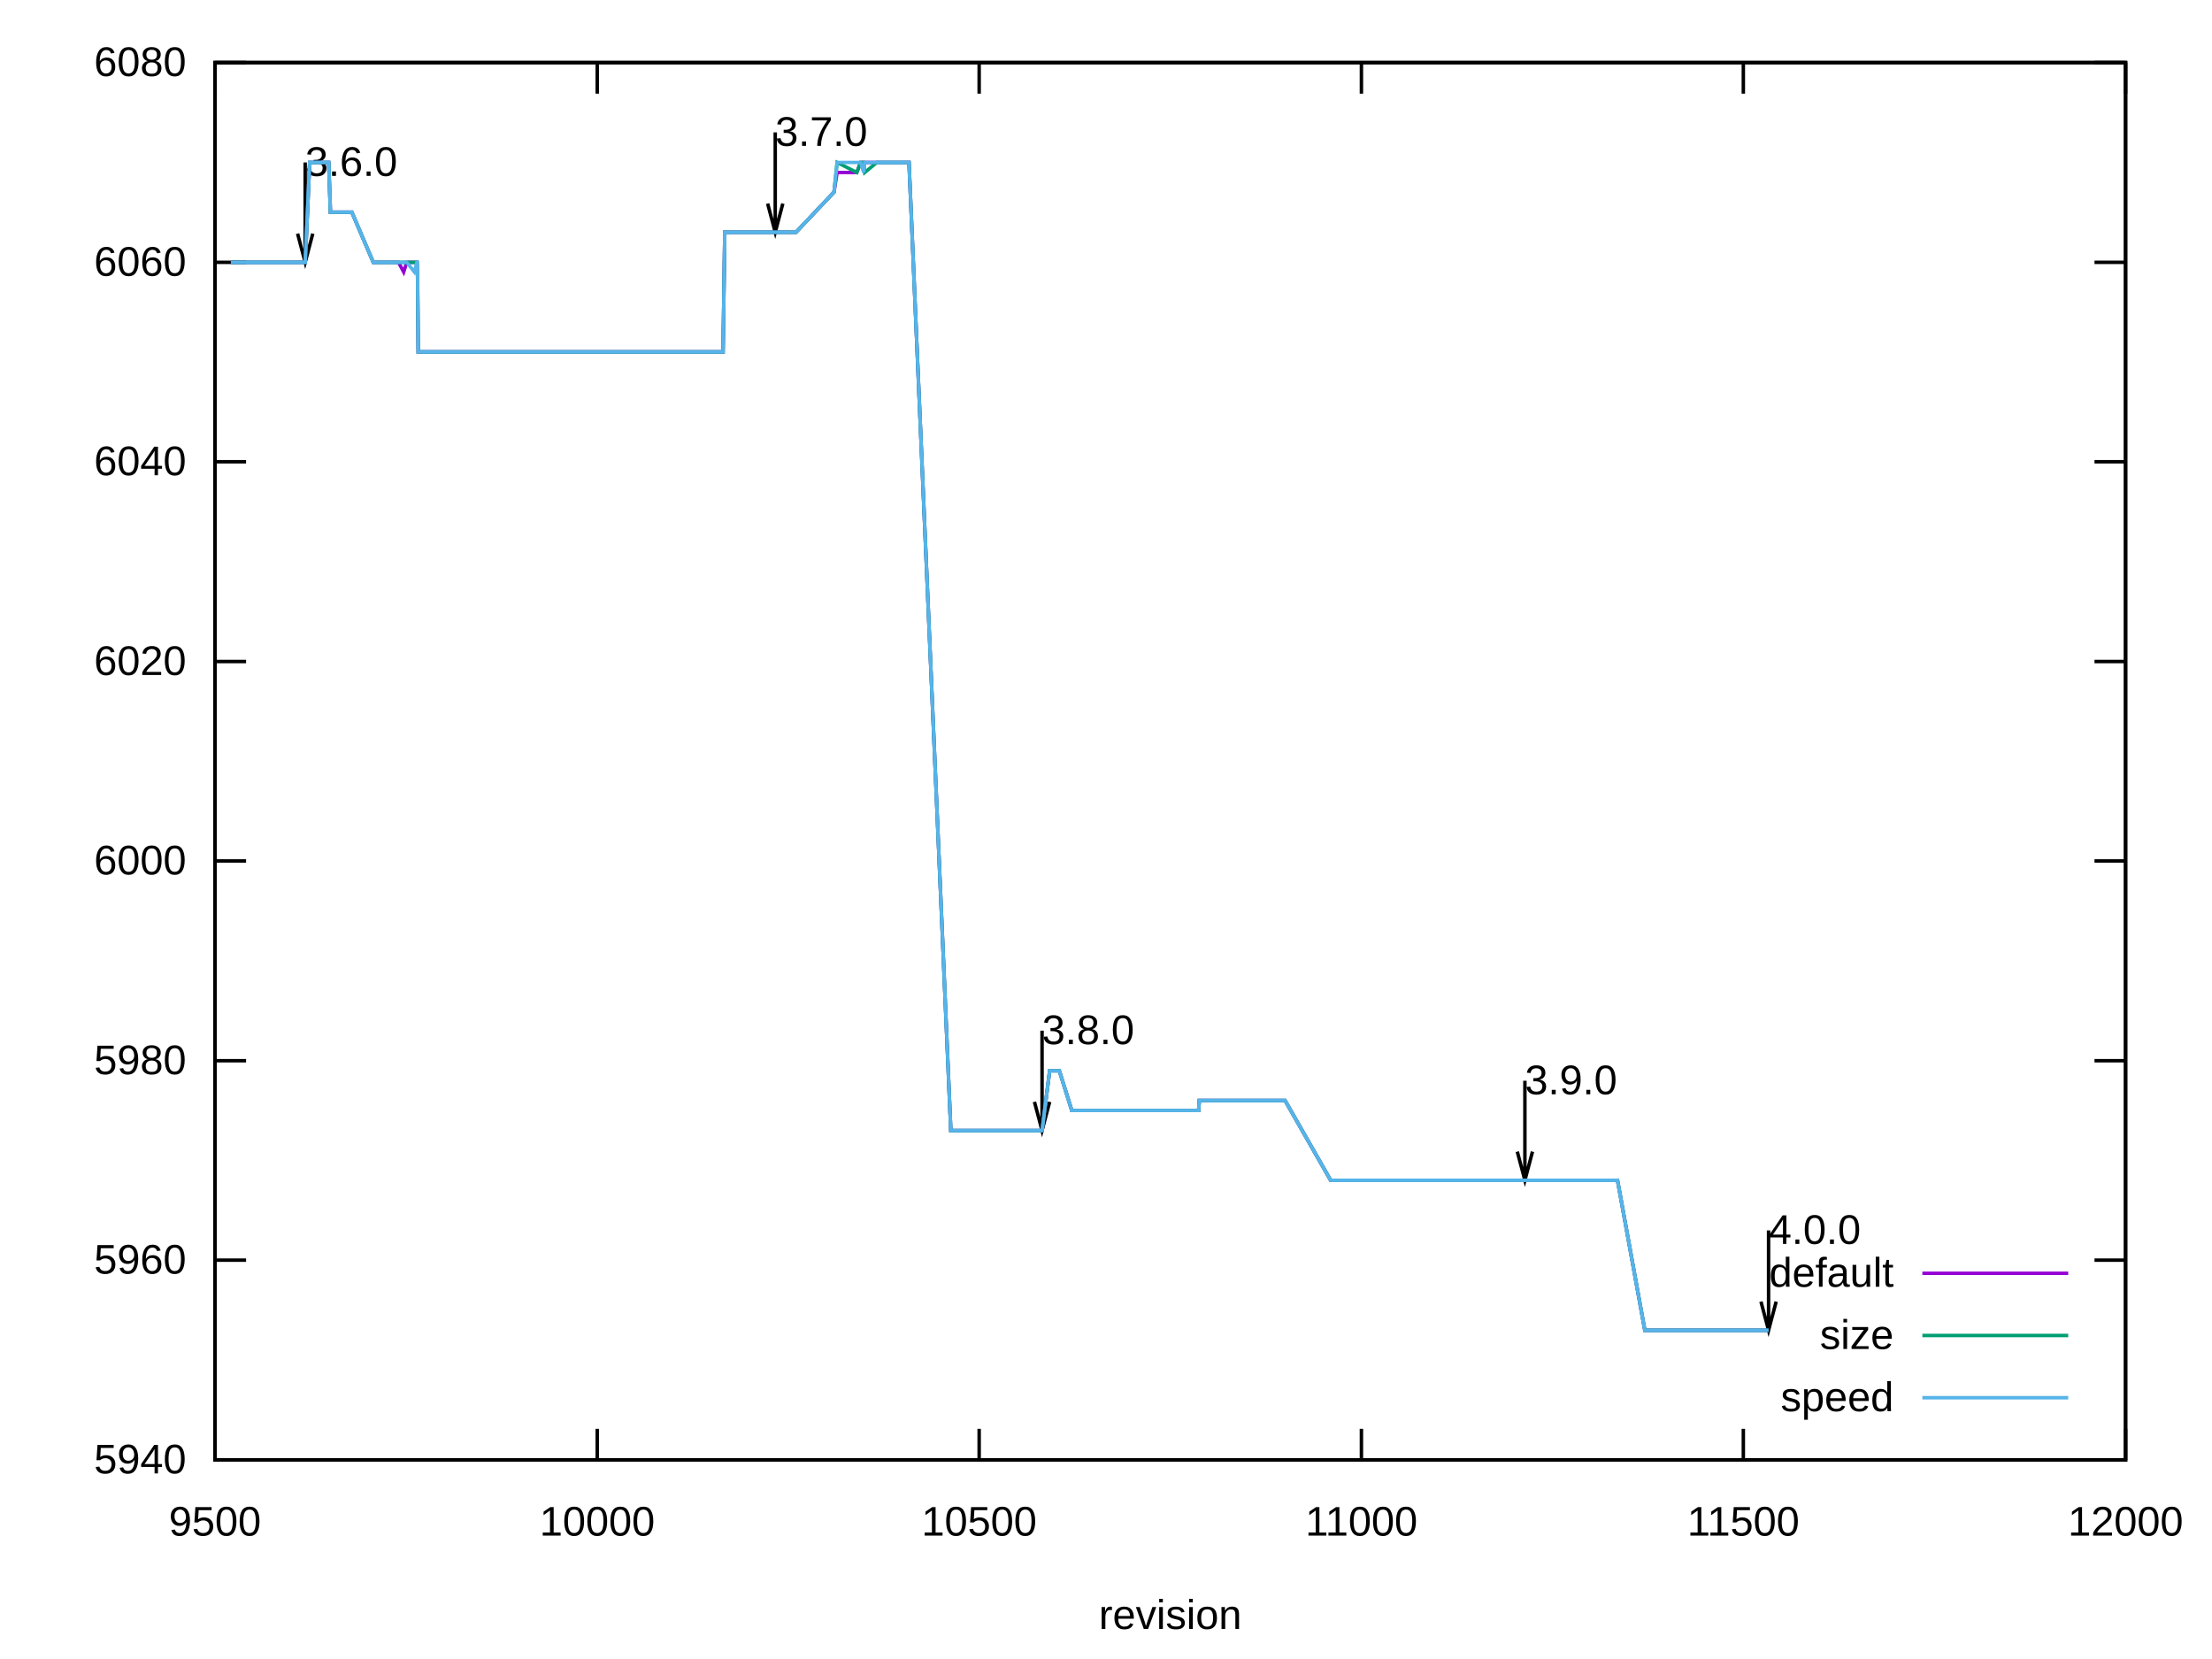
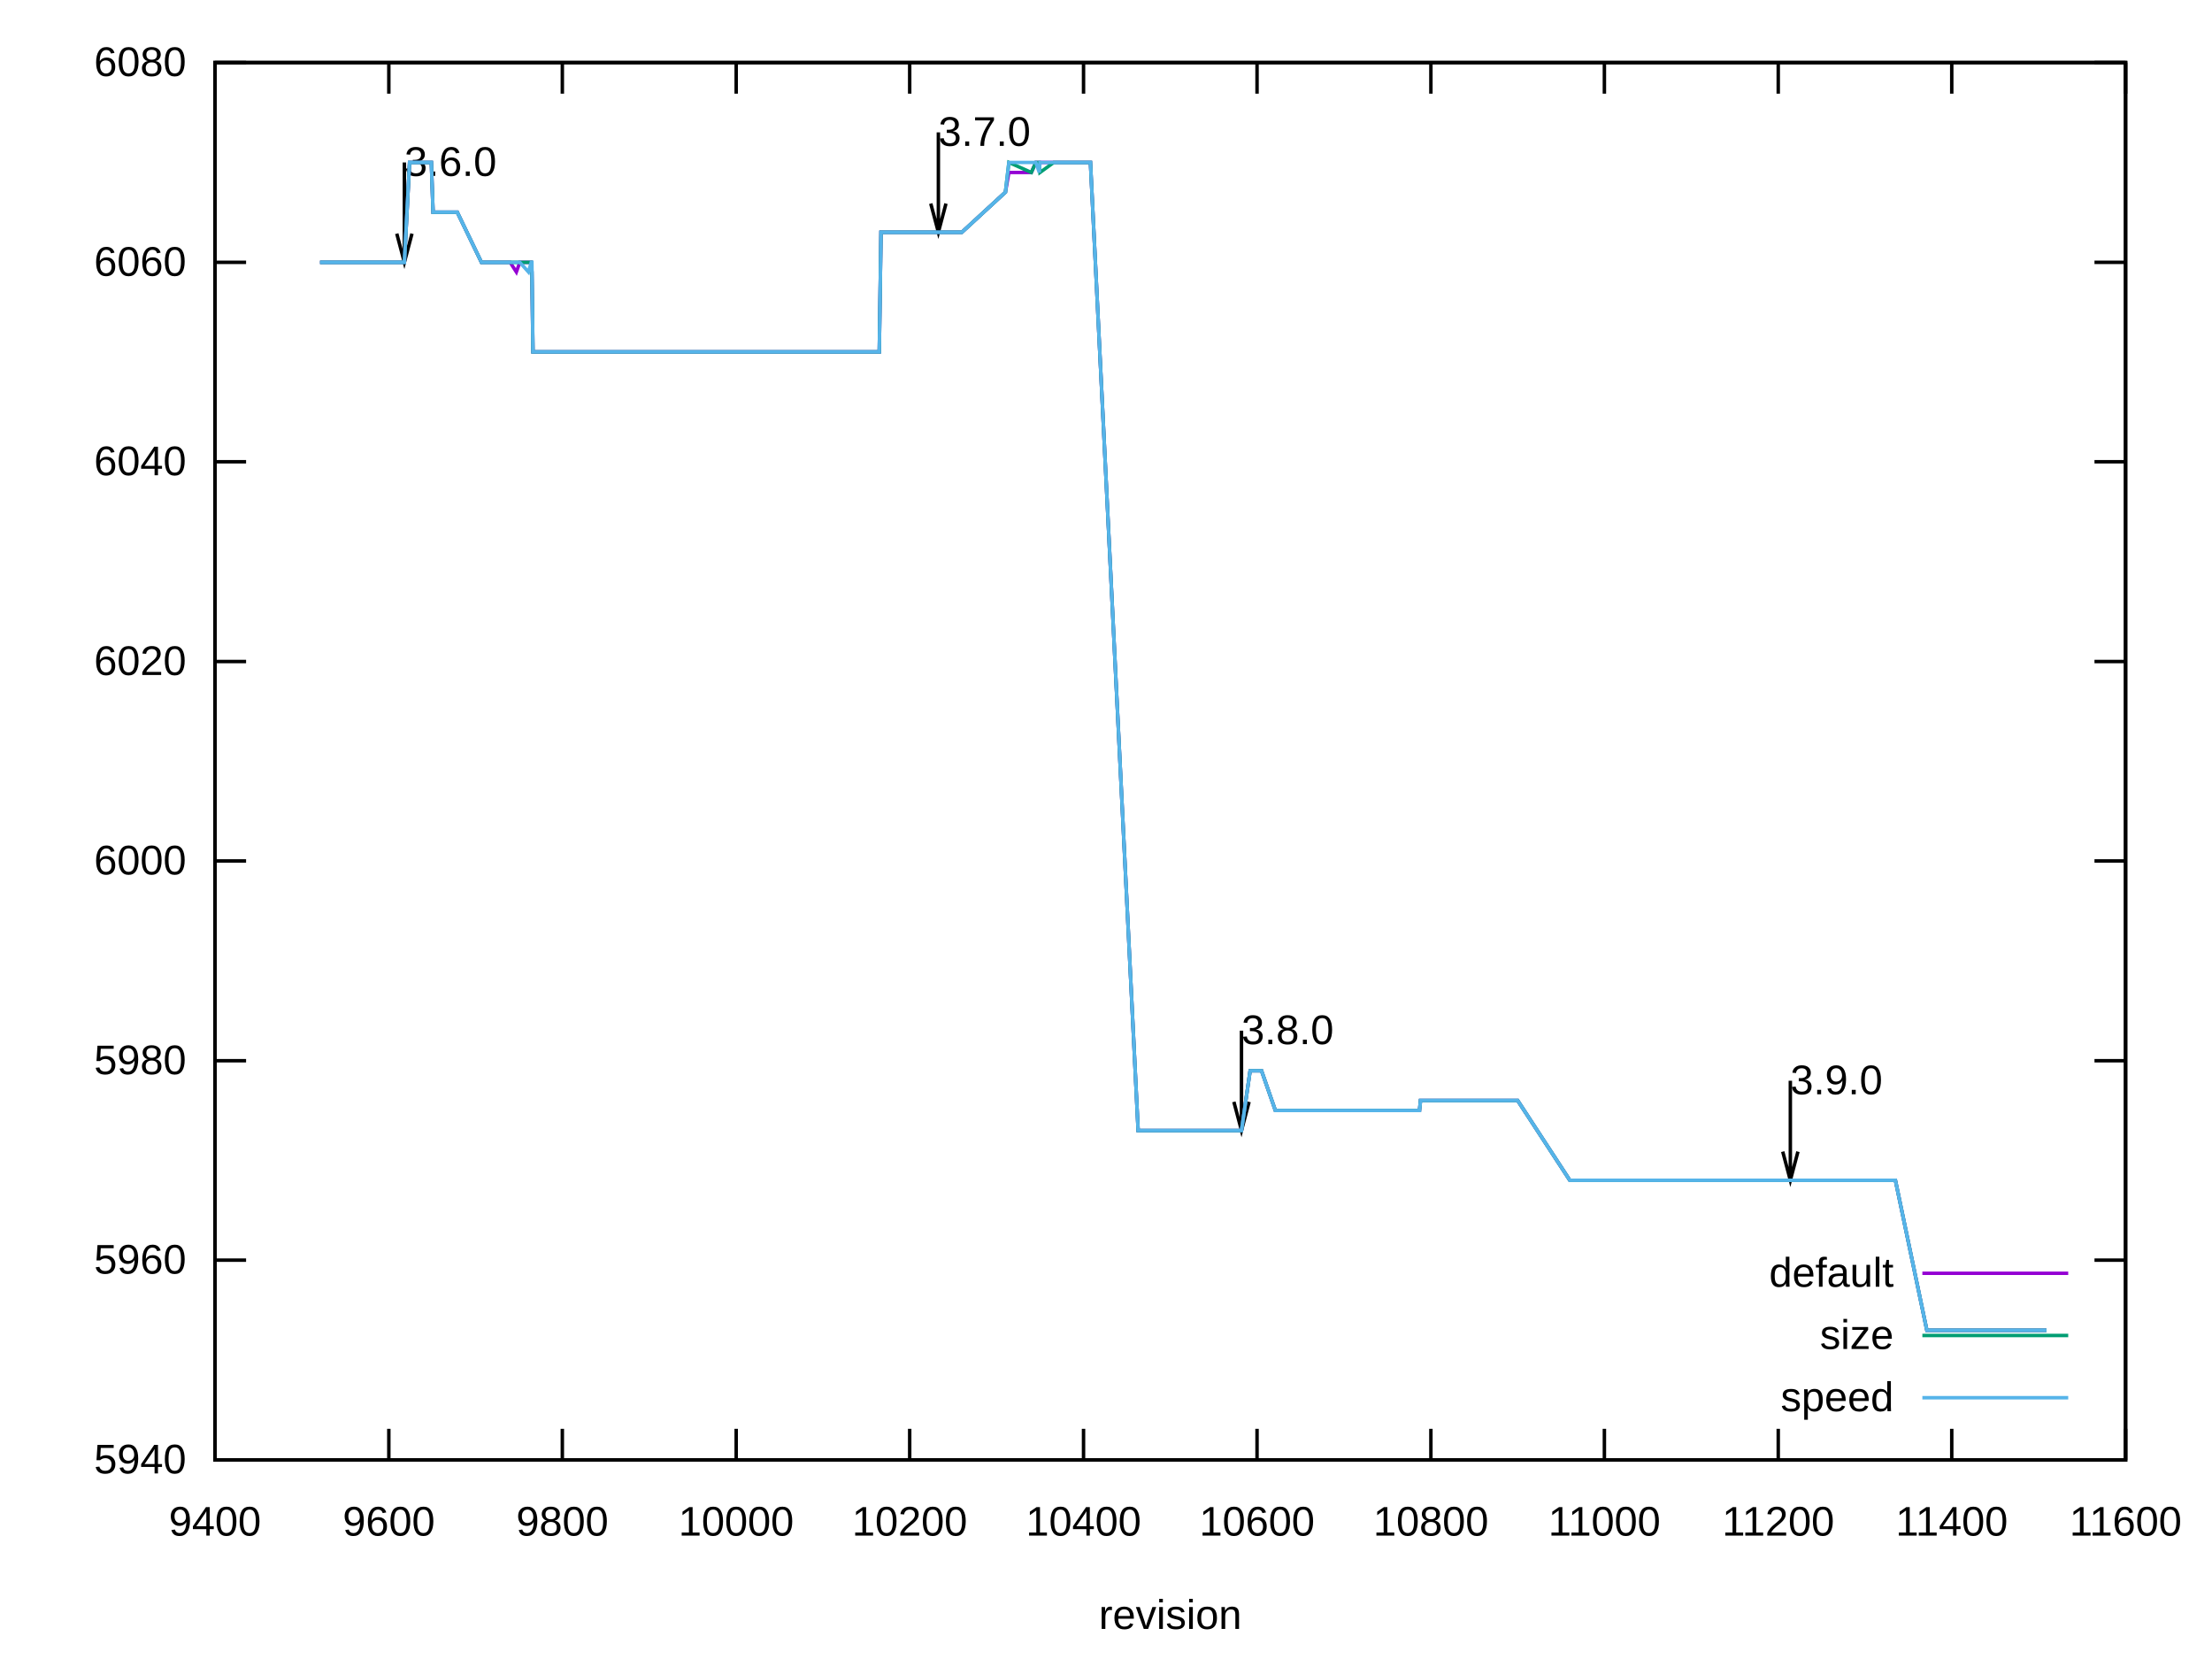
<svg xmlns="http://www.w3.org/2000/svg" xmlns:xlink="http://www.w3.org/1999/xlink" width="640" height="480" viewBox="0 0 640 480">
  <g id="gnuplot_canvas">
    <rect x="0" y="0" width="640" height="480" fill="none" />
    <defs>
      <circle id="gpDot" r="0.5" stroke-width="0.5" stroke="currentColor" />
      <path id="gpPt0" stroke-width="0.222" stroke="currentColor" d="M-1,0 h2 M0,-1 v2" />
      <path id="gpPt1" stroke-width="0.222" stroke="currentColor" d="M-1,-1 L1,1 M1,-1 L-1,1" />
      <path id="gpPt2" stroke-width="0.222" stroke="currentColor" d="M-1,0 L1,0 M0,-1 L0,1 M-1,-1 L1,1 M-1,1 L1,-1" />
      <rect id="gpPt3" stroke-width="0.222" stroke="currentColor" x="-1" y="-1" width="2" height="2" />
      <rect id="gpPt4" stroke-width="0.222" stroke="currentColor" fill="currentColor" x="-1" y="-1" width="2" height="2" />
      <circle id="gpPt5" stroke-width="0.222" stroke="currentColor" cx="0" cy="0" r="1" />
      <use xlink:href="#gpPt5" id="gpPt6" fill="currentColor" stroke="none" />
      <path id="gpPt7" stroke-width="0.222" stroke="currentColor" d="M0,-1.33 L-1.33,0.67 L1.33,0.67 z" />
      <use xlink:href="#gpPt7" id="gpPt8" fill="currentColor" stroke="none" />
      <use xlink:href="#gpPt7" id="gpPt9" stroke="currentColor" transform="rotate(180)" />
      <use xlink:href="#gpPt9" id="gpPt10" fill="currentColor" stroke="none" />
      <use xlink:href="#gpPt3" id="gpPt11" stroke="currentColor" transform="rotate(45)" />
      <use xlink:href="#gpPt11" id="gpPt12" fill="currentColor" stroke="none" />
      <path id="gpPt13" stroke-width="0.222" stroke="currentColor" d="M0,1.330 L1.265,0.411 L0.782,-1.067 L-0.782,-1.076 L-1.265,0.411 z" />
      <use xlink:href="#gpPt13" id="gpPt14" fill="currentColor" stroke="none" />
      <filter id="textbox" filterUnits="objectBoundingBox" x="0" y="0" height="1" width="1">
        <feFlood flood-color="white" flood-opacity="1" result="bgnd" />
        <feComposite in="SourceGraphic" in2="bgnd" operator="atop" />
      </filter>
      <filter id="greybox" filterUnits="objectBoundingBox" x="0" y="0" height="1" width="1">
        <feFlood flood-color="lightgrey" flood-opacity="1" result="grey" />
        <feComposite in="SourceGraphic" in2="grey" operator="atop" />
      </filter>
    </defs>
    <g fill="none" color="white" stroke="currentColor" stroke-width="1.00" stroke-linecap="butt" stroke-linejoin="miter">
</g>
    <g fill="none" color="black" stroke="currentColor" stroke-width="1.00" stroke-linecap="butt" stroke-linejoin="miter">
      <path stroke="black" d="M62.2,422.4 L71.2,422.4 M615.0,422.4 L606.0,422.4  " />
      <g transform="translate(53.9,426.3)" stroke="none" fill="black" font-family="Arial" font-size="12.00" text-anchor="end">
        <text>
          <tspan font-family="Arial"> 5940</tspan>
        </text>
      </g>
    </g>
    <g fill="none" color="black" stroke="currentColor" stroke-width="1.00" stroke-linecap="butt" stroke-linejoin="miter">
      <path stroke="black" d="M62.2,364.6 L71.2,364.6 M615.0,364.6 L606.0,364.6  " />
      <g transform="translate(53.9,368.5)" stroke="none" fill="black" font-family="Arial" font-size="12.00" text-anchor="end">
        <text>
          <tspan font-family="Arial"> 5960</tspan>
        </text>
      </g>
    </g>
    <g fill="none" color="black" stroke="currentColor" stroke-width="1.00" stroke-linecap="butt" stroke-linejoin="miter">
      <path stroke="black" d="M62.2,306.9 L71.2,306.9 M615.0,306.9 L606.0,306.9  " />
      <g transform="translate(53.9,310.8)" stroke="none" fill="black" font-family="Arial" font-size="12.00" text-anchor="end">
        <text>
          <tspan font-family="Arial"> 5980</tspan>
        </text>
      </g>
    </g>
    <g fill="none" color="black" stroke="currentColor" stroke-width="1.00" stroke-linecap="butt" stroke-linejoin="miter">
      <path stroke="black" d="M62.2,249.1 L71.2,249.1 M615.0,249.1 L606.0,249.1  " />
      <g transform="translate(53.9,253.0)" stroke="none" fill="black" font-family="Arial" font-size="12.00" text-anchor="end">
        <text>
          <tspan font-family="Arial"> 6000</tspan>
        </text>
      </g>
    </g>
    <g fill="none" color="black" stroke="currentColor" stroke-width="1.00" stroke-linecap="butt" stroke-linejoin="miter">
      <path stroke="black" d="M62.2,191.4 L71.2,191.4 M615.0,191.4 L606.0,191.4  " />
      <g transform="translate(53.9,195.3)" stroke="none" fill="black" font-family="Arial" font-size="12.00" text-anchor="end">
        <text>
          <tspan font-family="Arial"> 6020</tspan>
        </text>
      </g>
    </g>
    <g fill="none" color="black" stroke="currentColor" stroke-width="1.00" stroke-linecap="butt" stroke-linejoin="miter">
      <path stroke="black" d="M62.2,133.6 L71.2,133.6 M615.0,133.6 L606.0,133.6  " />
      <g transform="translate(53.9,137.5)" stroke="none" fill="black" font-family="Arial" font-size="12.00" text-anchor="end">
        <text>
          <tspan font-family="Arial"> 6040</tspan>
        </text>
      </g>
    </g>
    <g fill="none" color="black" stroke="currentColor" stroke-width="1.00" stroke-linecap="butt" stroke-linejoin="miter">
      <path stroke="black" d="M62.2,75.9 L71.2,75.9 M615.0,75.9 L606.0,75.9  " />
      <g transform="translate(53.9,79.8)" stroke="none" fill="black" font-family="Arial" font-size="12.00" text-anchor="end">
        <text>
          <tspan font-family="Arial"> 6060</tspan>
        </text>
      </g>
    </g>
    <g fill="none" color="black" stroke="currentColor" stroke-width="1.00" stroke-linecap="butt" stroke-linejoin="miter">
      <path stroke="black" d="M62.2,18.1 L71.2,18.1 M615.0,18.1 L606.0,18.1  " />
      <g transform="translate(53.9,22.0)" stroke="none" fill="black" font-family="Arial" font-size="12.00" text-anchor="end">
        <text>
          <tspan font-family="Arial"> 6080</tspan>
        </text>
      </g>
    </g>
    <g fill="none" color="black" stroke="currentColor" stroke-width="1.00" stroke-linecap="butt" stroke-linejoin="miter">
      <path stroke="black" d="M62.2,422.4 L62.2,413.4 M62.2,18.1 L62.2,27.1  " />
      <g transform="translate(62.2,444.3)" stroke="none" fill="black" font-family="Arial" font-size="12.00" text-anchor="middle">
        <text>
-           <tspan font-family="Arial"> 9500</tspan>
-         </text>
-       </g>
-     </g>
-     <g fill="none" color="black" stroke="currentColor" stroke-width="1.00" stroke-linecap="butt" stroke-linejoin="miter">
-       <path stroke="black" d="M172.8,422.4 L172.8,413.4 M172.8,18.1 L172.8,27.1  " />
-       <g transform="translate(172.8,444.3)" stroke="none" fill="black" font-family="Arial" font-size="12.00" text-anchor="middle">
+           <tspan font-family="Arial"> 9400</tspan>
+         </text>
+       </g>
+     </g>
+     <g fill="none" color="black" stroke="currentColor" stroke-width="1.00" stroke-linecap="butt" stroke-linejoin="miter">
+       <path stroke="black" d="M112.5,422.4 L112.5,413.4 M112.5,18.1 L112.5,27.1  " />
+       <g transform="translate(112.5,444.3)" stroke="none" fill="black" font-family="Arial" font-size="12.00" text-anchor="middle">
+         <text>
+           <tspan font-family="Arial"> 9600</tspan>
+         </text>
+       </g>
+     </g>
+     <g fill="none" color="black" stroke="currentColor" stroke-width="1.00" stroke-linecap="butt" stroke-linejoin="miter">
+       <path stroke="black" d="M162.7,422.4 L162.7,413.4 M162.7,18.1 L162.7,27.1  " />
+       <g transform="translate(162.7,444.3)" stroke="none" fill="black" font-family="Arial" font-size="12.00" text-anchor="middle">
+         <text>
+           <tspan font-family="Arial"> 9800</tspan>
+         </text>
+       </g>
+     </g>
+     <g fill="none" color="black" stroke="currentColor" stroke-width="1.00" stroke-linecap="butt" stroke-linejoin="miter">
+       <path stroke="black" d="M213.0,422.4 L213.0,413.4 M213.0,18.1 L213.0,27.1  " />
+       <g transform="translate(213.0,444.3)" stroke="none" fill="black" font-family="Arial" font-size="12.00" text-anchor="middle">
        <text>
          <tspan font-family="Arial"> 10000</tspan>
        </text>
      </g>
    </g>
    <g fill="none" color="black" stroke="currentColor" stroke-width="1.00" stroke-linecap="butt" stroke-linejoin="miter">
-       <path stroke="black" d="M283.3,422.4 L283.3,413.4 M283.3,18.1 L283.3,27.1  " />
-       <g transform="translate(283.3,444.3)" stroke="none" fill="black" font-family="Arial" font-size="12.00" text-anchor="middle">
-         <text>
-           <tspan font-family="Arial"> 10500</tspan>
-         </text>
-       </g>
-     </g>
-     <g fill="none" color="black" stroke="currentColor" stroke-width="1.00" stroke-linecap="butt" stroke-linejoin="miter">
-       <path stroke="black" d="M393.9,422.4 L393.9,413.4 M393.9,18.1 L393.9,27.1  " />
-       <g transform="translate(393.9,444.3)" stroke="none" fill="black" font-family="Arial" font-size="12.00" text-anchor="middle">
+       <path stroke="black" d="M263.2,422.4 L263.2,413.4 M263.2,18.1 L263.2,27.1  " />
+       <g transform="translate(263.2,444.3)" stroke="none" fill="black" font-family="Arial" font-size="12.00" text-anchor="middle">
+         <text>
+           <tspan font-family="Arial"> 10200</tspan>
+         </text>
+       </g>
+     </g>
+     <g fill="none" color="black" stroke="currentColor" stroke-width="1.00" stroke-linecap="butt" stroke-linejoin="miter">
+       <path stroke="black" d="M313.5,422.4 L313.5,413.4 M313.5,18.1 L313.5,27.1  " />
+       <g transform="translate(313.5,444.3)" stroke="none" fill="black" font-family="Arial" font-size="12.00" text-anchor="middle">
+         <text>
+           <tspan font-family="Arial"> 10400</tspan>
+         </text>
+       </g>
+     </g>
+     <g fill="none" color="black" stroke="currentColor" stroke-width="1.00" stroke-linecap="butt" stroke-linejoin="miter">
+       <path stroke="black" d="M363.7,422.4 L363.7,413.4 M363.7,18.1 L363.7,27.1  " />
+       <g transform="translate(363.7,444.3)" stroke="none" fill="black" font-family="Arial" font-size="12.00" text-anchor="middle">
+         <text>
+           <tspan font-family="Arial"> 10600</tspan>
+         </text>
+       </g>
+     </g>
+     <g fill="none" color="black" stroke="currentColor" stroke-width="1.00" stroke-linecap="butt" stroke-linejoin="miter">
+       <path stroke="black" d="M414.0,422.4 L414.0,413.4 M414.0,18.1 L414.0,27.1  " />
+       <g transform="translate(414.0,444.3)" stroke="none" fill="black" font-family="Arial" font-size="12.00" text-anchor="middle">
+         <text>
+           <tspan font-family="Arial"> 10800</tspan>
+         </text>
+       </g>
+     </g>
+     <g fill="none" color="black" stroke="currentColor" stroke-width="1.00" stroke-linecap="butt" stroke-linejoin="miter">
+       <path stroke="black" d="M464.2,422.4 L464.2,413.4 M464.2,18.1 L464.2,27.1  " />
+       <g transform="translate(464.2,444.3)" stroke="none" fill="black" font-family="Arial" font-size="12.00" text-anchor="middle">
        <text>
          <tspan font-family="Arial"> 11000</tspan>
        </text>
      </g>
    </g>
    <g fill="none" color="black" stroke="currentColor" stroke-width="1.00" stroke-linecap="butt" stroke-linejoin="miter">
-       <path stroke="black" d="M504.4,422.4 L504.4,413.4 M504.4,18.1 L504.4,27.1  " />
-       <g transform="translate(504.4,444.3)" stroke="none" fill="black" font-family="Arial" font-size="12.00" text-anchor="middle">
-         <text>
-           <tspan font-family="Arial"> 11500</tspan>
+       <path stroke="black" d="M514.5,422.4 L514.5,413.4 M514.5,18.1 L514.5,27.1  " />
+       <g transform="translate(514.5,444.3)" stroke="none" fill="black" font-family="Arial" font-size="12.00" text-anchor="middle">
+         <text>
+           <tspan font-family="Arial"> 11200</tspan>
+         </text>
+       </g>
+     </g>
+     <g fill="none" color="black" stroke="currentColor" stroke-width="1.00" stroke-linecap="butt" stroke-linejoin="miter">
+       <path stroke="black" d="M564.7,422.4 L564.7,413.4 M564.7,18.1 L564.7,27.1  " />
+       <g transform="translate(564.7,444.3)" stroke="none" fill="black" font-family="Arial" font-size="12.00" text-anchor="middle">
+         <text>
+           <tspan font-family="Arial"> 11400</tspan>
        </text>
      </g>
    </g>
    <g fill="none" color="black" stroke="currentColor" stroke-width="1.00" stroke-linecap="butt" stroke-linejoin="miter">
      <path stroke="black" d="M615.0,422.4 L615.0,413.4 M615.0,18.1 L615.0,27.1  " />
      <g transform="translate(615.0,444.3)" stroke="none" fill="black" font-family="Arial" font-size="12.00" text-anchor="middle">
        <text>
-           <tspan font-family="Arial"> 12000</tspan>
+           <tspan font-family="Arial"> 11600</tspan>
        </text>
      </g>
    </g>
    <g fill="none" color="black" stroke="currentColor" stroke-width="1.00" stroke-linecap="butt" stroke-linejoin="miter">
</g>
    <g fill="none" color="black" stroke="currentColor" stroke-width="1.00" stroke-linecap="butt" stroke-linejoin="miter">
      <path stroke="black" d="M62.2,18.1 L62.2,422.4 L615.0,422.4 L615.0,18.1 L62.2,18.1 Z  " />
-       <g transform="translate(88.3,50.9)" stroke="none" fill="black" font-family="Arial" font-size="12.00" text-anchor="start">
+       <g transform="translate(117.0,50.9)" stroke="none" fill="black" font-family="Arial" font-size="12.00" text-anchor="start">
        <text>
          <tspan font-family="Arial">3.6.0</tspan>
        </text>
      </g>
-       <g transform="translate(224.3,42.2)" stroke="none" fill="black" font-family="Arial" font-size="12.00" text-anchor="start">
+       <g transform="translate(271.5,42.2)" stroke="none" fill="black" font-family="Arial" font-size="12.00" text-anchor="start">
        <text>
          <tspan font-family="Arial">3.7.0</tspan>
        </text>
      </g>
-       <g transform="translate(301.5,302.1)" stroke="none" fill="black" font-family="Arial" font-size="12.00" text-anchor="start">
+       <g transform="translate(359.2,302.1)" stroke="none" fill="black" font-family="Arial" font-size="12.00" text-anchor="start">
        <text>
          <tspan font-family="Arial">3.8.0</tspan>
        </text>
      </g>
-       <g transform="translate(441.2,316.6)" stroke="none" fill="black" font-family="Arial" font-size="12.00" text-anchor="start">
+       <g transform="translate(518.0,316.6)" stroke="none" fill="black" font-family="Arial" font-size="12.00" text-anchor="start">
        <text>
          <tspan font-family="Arial">3.9.0</tspan>
        </text>
      </g>
-       <g transform="translate(511.7,359.9)" stroke="none" fill="black" font-family="Arial" font-size="12.00" text-anchor="start">
-         <text>
-           <tspan font-family="Arial">4.0.0</tspan>
-         </text>
-       </g>
-       <path stroke="black" d="M86.1,67.6 L88.3,75.9 L90.5,67.6 M88.3,47.0 L88.3,75.9 M222.1,58.9 L224.3,67.2 L226.5,58.9   M224.3,38.3 L224.3,67.2 M299.3,318.8 L301.5,327.1 L303.7,318.8 M301.5,298.2 L301.5,327.1 M439.0,333.2   L441.2,341.5 L443.4,333.2 M441.2,312.7 L441.2,341.5 M509.5,376.6 L511.7,384.9 L513.9,376.6 M511.7,356.0   L511.7,384.9  " />
+       <path stroke="black" d="M114.8,67.6 L117.0,75.9 L119.2,67.6 M117.0,47.0 L117.0,75.9 M269.3,58.9 L271.5,67.2 L273.7,58.9   M271.5,38.3 L271.5,67.2 M357.0,318.8 L359.2,327.1 L361.4,318.8 M359.2,298.2 L359.2,327.1 M515.8,333.2   L518.0,341.5 L520.2,333.2 M518.0,312.7 L518.0,341.5  " />
    </g>
    <g fill="none" color="black" stroke="currentColor" stroke-width="1.00" stroke-linecap="butt" stroke-linejoin="miter">
      <g transform="translate(338.6,471.3)" stroke="none" fill="black" font-family="Arial" font-size="12.00" text-anchor="middle">
        <text>
          <tspan font-family="Arial">revision</tspan>
        </text>
      </g>
    </g>
    <g fill="none" color="black" stroke="currentColor" stroke-width="1.00" stroke-linecap="butt" stroke-linejoin="miter">
</g>
    <g id="gnuplot_plot_1">
      <g fill="none" color="black" stroke="currentColor" stroke-width="1.00" stroke-linecap="butt" stroke-linejoin="miter">
        <g transform="translate(547.9,372.3)" stroke="none" fill="black" font-family="Arial" font-size="12.00" text-anchor="end">
          <text>
            <tspan font-family="Arial">default</tspan>
          </text>
        </g>
      </g>
      <g fill="none" color="black" stroke="currentColor" stroke-width="1.00" stroke-linecap="butt" stroke-linejoin="miter">
-         <path stroke="rgb(148,   0, 211)" d="M556.2,368.4 L598.4,368.4 M66.8,75.9 L71.0,75.9 L73.3,75.9 L77.2,75.9 L80.1,75.9 L81.9,75.9   L83.4,75.9 L84.5,75.9 L84.8,75.9 L85.0,75.9 L85.2,75.9 L88.3,75.9 L89.6,47.0 L91.4,47.0   L92.1,47.0 L92.3,47.0 L92.5,47.0 L92.7,47.0 L93.2,47.0 L94.3,47.0 L94.5,47.0 L95.1,47.0   L95.6,61.4 L96.0,61.4 L96.3,61.4 L97.4,61.4 L98.0,61.4 L98.5,61.4 L98.7,61.4 L98.9,61.4   L101.8,61.4 L108.0,75.9 L113.1,75.9 L115.3,75.9 L116.8,78.7 L117.7,75.9 L119.9,75.9 L120.6,75.9   L120.8,78.7 L121.0,101.8 L121.2,101.8 L122.6,101.8 L125.0,101.8 L126.3,101.8 L126.5,101.8 L127.0,101.8   L127.9,101.8 L129.2,101.8 L130.1,101.8 L130.3,101.8 L131.9,101.8 L132.5,101.8 L132.7,101.8 L133.0,101.8   L135.2,101.8 L135.6,101.8 L136.5,101.8 L146.0,101.8 L161.5,101.8 L162.4,101.8 L162.8,101.8 L163.0,101.8   L164.1,101.8 L164.4,101.8 L164.8,101.8 L165.0,101.8 L165.9,101.8 L167.5,101.8 L169.2,101.8 L171.4,101.8   L172.1,101.8 L172.8,101.8 L176.5,101.8 L183.4,101.8 L185.6,101.8 L188.0,101.8 L188.7,101.8 L189.8,101.8   L190.4,101.8 L196.6,101.8 L200.2,101.8 L205.3,101.8 L208.8,101.8 L209.2,101.8 L209.7,67.2 L211.2,67.2   L212.8,67.2 L213.0,67.2 L213.7,67.2 L215.2,67.2 L219.0,67.2 L219.4,67.2 L224.3,67.2 L225.2,67.2   L225.8,67.2 L230.3,67.2 L241.3,55.6 L242.2,49.9 L247.9,49.9 L249.0,47.0 L249.9,47.0 L250.2,47.0   L253.7,47.0 L253.9,47.0 L255.5,47.0 L263.0,47.0 L275.1,327.1 L282.2,327.1 L285.5,327.1 L292.2,327.1   L296.1,327.1 L301.5,327.1 L303.7,309.8 L305.7,309.8 L306.5,309.8 L310.1,321.3 L314.3,321.3 L315.4,321.3   L317.8,321.3 L318.7,321.3 L320.5,321.3 L323.6,321.3 L344.1,321.3 L345.7,321.3 L346.6,321.3 L346.8,321.3   L347.0,318.4 L347.4,318.4 L349.7,318.4 L371.8,318.4 L385.0,341.5 L388.1,341.5 L413.1,341.5 L416.0,341.5   L427.0,341.5 L441.2,341.5 L451.4,341.5 L466.8,341.5 L468.0,341.5 L475.9,384.9 L490.1,384.9 L490.7,384.9   L492.7,384.9 L506.0,384.9 L506.4,384.9 L511.7,384.9  " />
+         <path stroke="rgb(148,   0, 211)" d="M556.2,368.4 L598.4,368.4 M92.6,75.9 L97.4,75.9 L99.9,75.9 L104.4,75.9 L107.7,75.9 L109.7,75.9   L111.4,75.9 L112.7,75.9 L113.0,75.9 L113.2,75.9 L113.5,75.9 L117.0,75.9 L118.5,47.0 L120.5,47.0   L121.2,47.0 L121.5,47.0 L121.8,47.0 L122.0,47.0 L122.5,47.0 L123.8,47.0 L124.0,47.0 L124.8,47.0   L125.3,61.4 L125.8,61.4 L126.0,61.4 L127.3,61.4 L128.0,61.4 L128.5,61.4 L128.8,61.4 L129.0,61.4   L132.3,61.4 L139.3,75.9 L145.1,75.9 L147.6,75.9 L149.4,78.7 L150.4,75.9 L152.9,75.9 L153.7,75.9   L153.9,78.7 L154.2,101.8 L154.4,101.8 L155.9,101.8 L158.7,101.8 L160.2,101.8 L160.4,101.8 L161.0,101.8   L162.0,101.8 L163.5,101.8 L164.5,101.8 L164.7,101.8 L166.5,101.8 L167.2,101.8 L167.5,101.8 L167.7,101.8   L170.2,101.8 L170.7,101.8 L171.8,101.8 L182.6,101.8 L200.1,101.8 L201.2,101.8 L201.7,101.8 L201.9,101.8   L203.2,101.8 L203.4,101.8 L203.9,101.8 L204.2,101.8 L205.2,101.8 L206.9,101.8 L208.9,101.8 L211.5,101.8   L212.2,101.8 L213.0,101.8 L217.2,101.8 L225.0,101.8 L227.5,101.8 L230.3,101.8 L231.1,101.8 L232.3,101.8   L233.1,101.8 L240.1,101.8 L244.1,101.8 L249.9,101.8 L253.9,101.8 L254.4,101.8 L254.9,67.2 L256.7,67.2   L258.4,67.2 L258.7,67.2 L259.4,67.2 L261.2,67.2 L265.5,67.2 L266.0,67.2 L271.5,67.2 L272.5,67.2   L273.3,67.2 L278.3,67.2 L290.9,55.6 L291.9,49.9 L298.4,49.9 L299.7,47.0 L300.7,47.0 L300.9,47.0   L304.9,47.0 L305.2,47.0 L306.9,47.0 L315.5,47.0 L329.3,327.1 L337.3,327.1 L341.1,327.1 L348.7,327.1   L353.2,327.1 L359.2,327.1 L361.7,309.8 L364.0,309.8 L365.0,309.8 L369.0,321.3 L373.8,321.3 L375.0,321.3   L377.8,321.3 L378.8,321.3 L380.8,321.3 L384.3,321.3 L407.7,321.3 L409.5,321.3 L410.5,321.3 L410.7,321.3   L411.0,318.4 L411.5,318.4 L414.0,318.4 L439.1,318.4 L454.2,341.5 L457.7,341.5 L486.1,341.5 L489.4,341.5   L501.9,341.5 L518.0,341.5 L529.6,341.5 L547.2,341.5 L548.4,341.5 L557.5,384.9 L573.5,384.9 L574.3,384.9   L576.6,384.9 L591.6,384.9 L592.1,384.9  " />
      </g>
    </g>
    <g id="gnuplot_plot_2">
      <g fill="none" color="black" stroke="currentColor" stroke-width="1.00" stroke-linecap="butt" stroke-linejoin="miter">
        <g transform="translate(547.9,390.3)" stroke="none" fill="black" font-family="Arial" font-size="12.00" text-anchor="end">
          <text>
            <tspan font-family="Arial">size</tspan>
          </text>
        </g>
      </g>
      <g fill="none" color="black" stroke="currentColor" stroke-width="1.00" stroke-linecap="butt" stroke-linejoin="miter">
-         <path stroke="rgb(  0, 158, 115)" d="M556.2,386.4 L598.4,386.4 M66.8,75.9 L71.0,75.9 L73.3,75.9 L77.2,75.9 L80.1,75.9 L81.9,75.9   L83.4,75.9 L84.5,75.9 L84.8,75.9 L85.0,75.9 L85.2,75.9 L88.3,75.9 L89.6,47.0 L91.4,47.0   L92.1,47.0 L92.3,47.0 L92.5,47.0 L92.7,47.0 L93.2,47.0 L94.3,47.0 L94.5,47.0 L95.1,47.0   L95.6,61.4 L96.0,61.4 L96.3,61.4 L97.4,61.4 L98.0,61.4 L98.5,61.4 L98.7,61.4 L98.9,61.4   L101.8,61.4 L108.0,75.9 L113.1,75.9 L115.3,75.9 L116.8,75.9 L117.7,75.9 L119.9,75.9 L120.6,75.9   L120.8,78.7 L121.0,101.8 L121.2,101.8 L122.6,101.8 L125.0,101.8 L126.3,101.8 L126.5,101.8 L127.0,101.8   L127.9,101.8 L129.2,101.8 L130.1,101.8 L130.3,101.8 L131.9,101.8 L132.5,101.8 L132.7,101.8 L133.0,101.8   L135.2,101.8 L135.6,101.8 L136.5,101.8 L146.0,101.8 L161.5,101.8 L162.4,101.8 L162.8,101.8 L163.0,101.8   L164.1,101.8 L164.4,101.8 L164.8,101.8 L165.0,101.8 L165.9,101.8 L167.5,101.8 L169.2,101.8 L171.4,101.8   L172.1,101.8 L172.8,101.8 L176.5,101.8 L183.4,101.8 L185.6,101.8 L188.0,101.8 L188.7,101.8 L189.8,101.8   L190.4,101.8 L196.6,101.8 L200.2,101.8 L205.3,101.8 L208.8,101.8 L209.2,101.8 L209.7,67.2 L211.2,67.2   L212.8,67.2 L213.0,67.2 L213.7,67.2 L215.2,67.2 L219.0,67.2 L219.4,67.2 L224.3,67.2 L225.2,67.2   L225.8,67.2 L230.3,67.2 L241.3,55.6 L242.2,47.0 L247.9,49.9 L249.0,47.0 L249.9,47.0 L250.2,49.9   L253.7,47.0 L253.9,47.0 L255.5,47.0 L263.0,47.0 L275.1,327.1 L282.2,327.1 L285.5,327.1 L292.2,327.1   L296.1,327.1 L301.5,327.1 L303.7,309.8 L305.7,309.8 L306.5,309.8 L310.1,321.3 L314.3,321.3 L315.4,321.3   L317.8,321.3 L318.7,321.3 L320.5,321.3 L323.6,321.3 L344.1,321.3 L345.7,321.3 L346.6,321.3 L346.8,321.3   L347.0,318.4 L347.4,318.4 L349.7,318.4 L371.8,318.4 L385.0,341.5 L388.1,341.5 L413.1,341.5 L416.0,341.5   L427.0,341.5 L441.2,341.5 L451.4,341.5 L466.8,341.5 L468.0,341.5 L475.9,384.9 L490.1,384.9 L490.7,384.9   L492.7,384.9 L506.0,384.9 L506.4,384.9 L511.7,384.9  " />
+         <path stroke="rgb(  0, 158, 115)" d="M556.2,386.4 L598.4,386.4 M92.6,75.9 L97.4,75.9 L99.9,75.9 L104.4,75.9 L107.7,75.9 L109.7,75.9   L111.4,75.9 L112.7,75.9 L113.0,75.9 L113.2,75.9 L113.5,75.9 L117.0,75.9 L118.5,47.0 L120.5,47.0   L121.2,47.0 L121.5,47.0 L121.8,47.0 L122.0,47.0 L122.5,47.0 L123.8,47.0 L124.0,47.0 L124.8,47.0   L125.3,61.4 L125.8,61.4 L126.0,61.4 L127.3,61.4 L128.0,61.4 L128.5,61.4 L128.8,61.4 L129.0,61.4   L132.3,61.4 L139.3,75.9 L145.1,75.9 L147.6,75.9 L149.4,75.9 L150.4,75.9 L152.9,75.9 L153.7,75.9   L153.9,78.7 L154.2,101.8 L154.4,101.8 L155.9,101.8 L158.7,101.8 L160.2,101.8 L160.4,101.8 L161.0,101.8   L162.0,101.8 L163.5,101.8 L164.5,101.8 L164.7,101.8 L166.5,101.8 L167.2,101.8 L167.5,101.8 L167.7,101.8   L170.2,101.8 L170.7,101.8 L171.8,101.8 L182.6,101.8 L200.1,101.8 L201.2,101.8 L201.7,101.8 L201.9,101.8   L203.2,101.8 L203.4,101.8 L203.9,101.8 L204.2,101.8 L205.2,101.8 L206.9,101.8 L208.9,101.8 L211.5,101.8   L212.2,101.8 L213.0,101.8 L217.2,101.8 L225.0,101.8 L227.5,101.8 L230.3,101.8 L231.1,101.8 L232.3,101.8   L233.1,101.8 L240.1,101.8 L244.1,101.8 L249.9,101.8 L253.9,101.8 L254.4,101.8 L254.9,67.2 L256.7,67.2   L258.4,67.2 L258.7,67.2 L259.4,67.2 L261.2,67.2 L265.5,67.2 L266.0,67.2 L271.5,67.2 L272.5,67.2   L273.3,67.2 L278.3,67.2 L290.9,55.6 L291.9,47.0 L298.4,49.9 L299.7,47.0 L300.7,47.0 L300.9,49.9   L304.9,47.0 L305.2,47.0 L306.9,47.0 L315.5,47.0 L329.3,327.1 L337.3,327.1 L341.1,327.1 L348.7,327.1   L353.2,327.1 L359.2,327.1 L361.7,309.8 L364.0,309.8 L365.0,309.8 L369.0,321.3 L373.8,321.3 L375.0,321.3   L377.8,321.3 L378.8,321.3 L380.8,321.3 L384.3,321.3 L407.7,321.3 L409.5,321.3 L410.5,321.3 L410.7,321.3   L411.0,318.4 L411.5,318.4 L414.0,318.4 L439.1,318.4 L454.2,341.5 L457.7,341.5 L486.1,341.5 L489.4,341.5   L501.9,341.5 L518.0,341.5 L529.6,341.5 L547.2,341.5 L548.4,341.5 L557.5,384.9 L573.5,384.9 L574.3,384.9   L576.6,384.9 L591.6,384.9 L592.1,384.9  " />
      </g>
    </g>
    <g id="gnuplot_plot_3">
      <g fill="none" color="black" stroke="currentColor" stroke-width="1.00" stroke-linecap="butt" stroke-linejoin="miter">
        <g transform="translate(547.9,408.3)" stroke="none" fill="black" font-family="Arial" font-size="12.00" text-anchor="end">
          <text>
            <tspan font-family="Arial">speed</tspan>
          </text>
        </g>
      </g>
      <g fill="none" color="black" stroke="currentColor" stroke-width="1.00" stroke-linecap="butt" stroke-linejoin="miter">
-         <path stroke="rgb( 86, 180, 233)" d="M556.2,404.4 L598.4,404.4 M66.8,75.9 L71.0,75.9 L73.3,75.9 L77.2,75.9 L80.1,75.9 L81.9,75.9   L83.4,75.9 L84.5,75.9 L84.8,75.9 L85.0,75.9 L85.2,75.9 L88.3,75.9 L89.6,47.0 L91.4,47.0   L92.1,47.0 L92.3,47.0 L92.5,47.0 L92.7,47.0 L93.2,47.0 L94.3,47.0 L94.5,47.0 L95.1,47.0   L95.6,61.4 L96.0,61.4 L96.3,61.4 L97.4,61.4 L98.0,61.4 L98.5,61.4 L98.7,61.4 L98.9,61.4   L101.8,61.4 L108.0,75.9 L113.1,75.9 L115.3,75.9 L116.8,75.9 L117.7,75.9 L119.9,78.7 L120.6,75.9   L120.8,75.9 L121.0,101.8 L121.2,101.8 L122.6,101.8 L125.0,101.8 L126.3,101.8 L126.5,101.8 L127.0,101.8   L127.9,101.8 L129.2,101.8 L130.1,101.8 L130.3,101.8 L131.9,101.8 L132.5,101.8 L132.7,101.8 L133.0,101.8   L135.2,101.8 L135.6,101.8 L136.5,101.8 L146.0,101.8 L161.5,101.8 L162.4,101.8 L162.8,101.8 L163.0,101.8   L164.1,101.8 L164.4,101.8 L164.8,101.8 L165.0,101.8 L165.9,101.8 L167.5,101.8 L169.2,101.8 L171.4,101.8   L172.1,101.8 L172.8,101.8 L176.5,101.8 L183.4,101.8 L185.6,101.8 L188.0,101.8 L188.7,101.8 L189.8,101.8   L190.4,101.8 L196.6,101.8 L200.2,101.8 L205.3,101.8 L208.8,101.8 L209.2,101.8 L209.7,67.2 L211.2,67.2   L212.8,67.2 L213.0,67.2 L213.7,67.2 L215.2,67.2 L219.0,67.2 L219.4,67.2 L224.3,67.2 L225.2,67.2   L225.8,67.2 L230.3,67.2 L241.3,55.6 L242.2,47.0 L247.9,47.0 L249.0,47.0 L249.9,49.9 L250.2,47.0   L253.7,47.0 L253.9,47.0 L255.5,47.0 L263.0,47.0 L275.1,327.1 L282.2,327.1 L285.5,327.1 L292.2,327.1   L296.1,327.1 L301.5,327.1 L303.7,309.8 L305.7,309.8 L306.5,309.8 L310.1,321.3 L314.3,321.3 L315.4,321.3   L317.8,321.3 L318.7,321.3 L320.5,321.3 L323.6,321.3 L344.1,321.3 L345.7,321.3 L346.6,321.3 L346.8,321.3   L347.0,318.4 L347.4,318.4 L349.7,318.4 L371.8,318.4 L385.0,341.5 L388.1,341.5 L413.1,341.5 L416.0,341.5   L427.0,341.5 L441.2,341.5 L451.4,341.5 L466.8,341.5 L468.0,341.5 L475.9,384.9 L490.1,384.9 L490.7,384.9   L492.7,384.9 L506.0,384.9 L506.4,384.9 L511.7,384.9  " />
+         <path stroke="rgb( 86, 180, 233)" d="M556.2,404.4 L598.4,404.4 M92.6,75.9 L97.4,75.9 L99.9,75.9 L104.4,75.9 L107.7,75.9 L109.7,75.9   L111.4,75.9 L112.7,75.9 L113.0,75.9 L113.2,75.9 L113.5,75.9 L117.0,75.9 L118.5,47.0 L120.5,47.0   L121.2,47.0 L121.5,47.0 L121.8,47.0 L122.0,47.0 L122.5,47.0 L123.8,47.0 L124.0,47.0 L124.8,47.0   L125.3,61.4 L125.8,61.4 L126.0,61.4 L127.3,61.4 L128.0,61.4 L128.5,61.4 L128.8,61.4 L129.0,61.4   L132.3,61.4 L139.3,75.9 L145.1,75.9 L147.6,75.9 L149.4,75.9 L150.4,75.9 L152.9,78.7 L153.7,75.9   L153.9,75.9 L154.2,101.8 L154.4,101.8 L155.9,101.8 L158.7,101.8 L160.2,101.8 L160.4,101.8 L161.0,101.8   L162.0,101.8 L163.5,101.8 L164.5,101.8 L164.7,101.8 L166.5,101.8 L167.2,101.8 L167.5,101.8 L167.7,101.8   L170.2,101.8 L170.7,101.8 L171.8,101.8 L182.6,101.8 L200.1,101.8 L201.2,101.8 L201.7,101.8 L201.9,101.8   L203.2,101.8 L203.4,101.8 L203.9,101.8 L204.2,101.8 L205.2,101.8 L206.9,101.8 L208.9,101.8 L211.5,101.8   L212.2,101.8 L213.0,101.8 L217.2,101.8 L225.0,101.8 L227.5,101.8 L230.3,101.8 L231.1,101.8 L232.3,101.8   L233.1,101.8 L240.1,101.8 L244.1,101.8 L249.9,101.8 L253.9,101.8 L254.4,101.8 L254.9,67.2 L256.7,67.2   L258.4,67.2 L258.7,67.2 L259.4,67.2 L261.2,67.2 L265.5,67.2 L266.0,67.2 L271.5,67.2 L272.5,67.2   L273.3,67.2 L278.3,67.2 L290.9,55.6 L291.9,47.0 L298.4,47.0 L299.7,47.0 L300.7,49.9 L300.9,47.0   L304.9,47.0 L305.2,47.0 L306.9,47.0 L315.5,47.0 L329.3,327.1 L337.3,327.1 L341.1,327.1 L348.7,327.1   L353.2,327.1 L359.2,327.1 L361.7,309.8 L364.0,309.8 L365.0,309.8 L369.0,321.3 L373.8,321.3 L375.0,321.3   L377.8,321.3 L378.8,321.3 L380.8,321.3 L384.3,321.3 L407.7,321.3 L409.5,321.3 L410.5,321.3 L410.7,321.3   L411.0,318.4 L411.5,318.4 L414.0,318.4 L439.1,318.4 L454.2,341.5 L457.7,341.5 L486.1,341.5 L489.4,341.5   L501.9,341.5 L518.0,341.5 L529.6,341.5 L547.2,341.5 L548.4,341.5 L557.5,384.9 L573.5,384.9 L574.3,384.9   L576.6,384.9 L591.6,384.9 L592.1,384.9  " />
      </g>
    </g>
    <g fill="none" color="white" stroke="rgb( 86, 180, 233)" stroke-width="2.00" stroke-linecap="butt" stroke-linejoin="miter">
</g>
    <g fill="none" color="black" stroke="currentColor" stroke-width="2.00" stroke-linecap="butt" stroke-linejoin="miter">
</g>
    <g fill="none" color="black" stroke="black" stroke-width="1.00" stroke-linecap="butt" stroke-linejoin="miter">
</g>
    <g fill="none" color="black" stroke="currentColor" stroke-width="1.00" stroke-linecap="butt" stroke-linejoin="miter">
      <path stroke="black" d="M62.2,18.1 L62.2,422.4 L615.0,422.4 L615.0,18.1 L62.2,18.1 Z  " />
    </g>
    <g fill="none" color="black" stroke="currentColor" stroke-width="1.00" stroke-linecap="butt" stroke-linejoin="miter">
</g>
  </g>
</svg>
